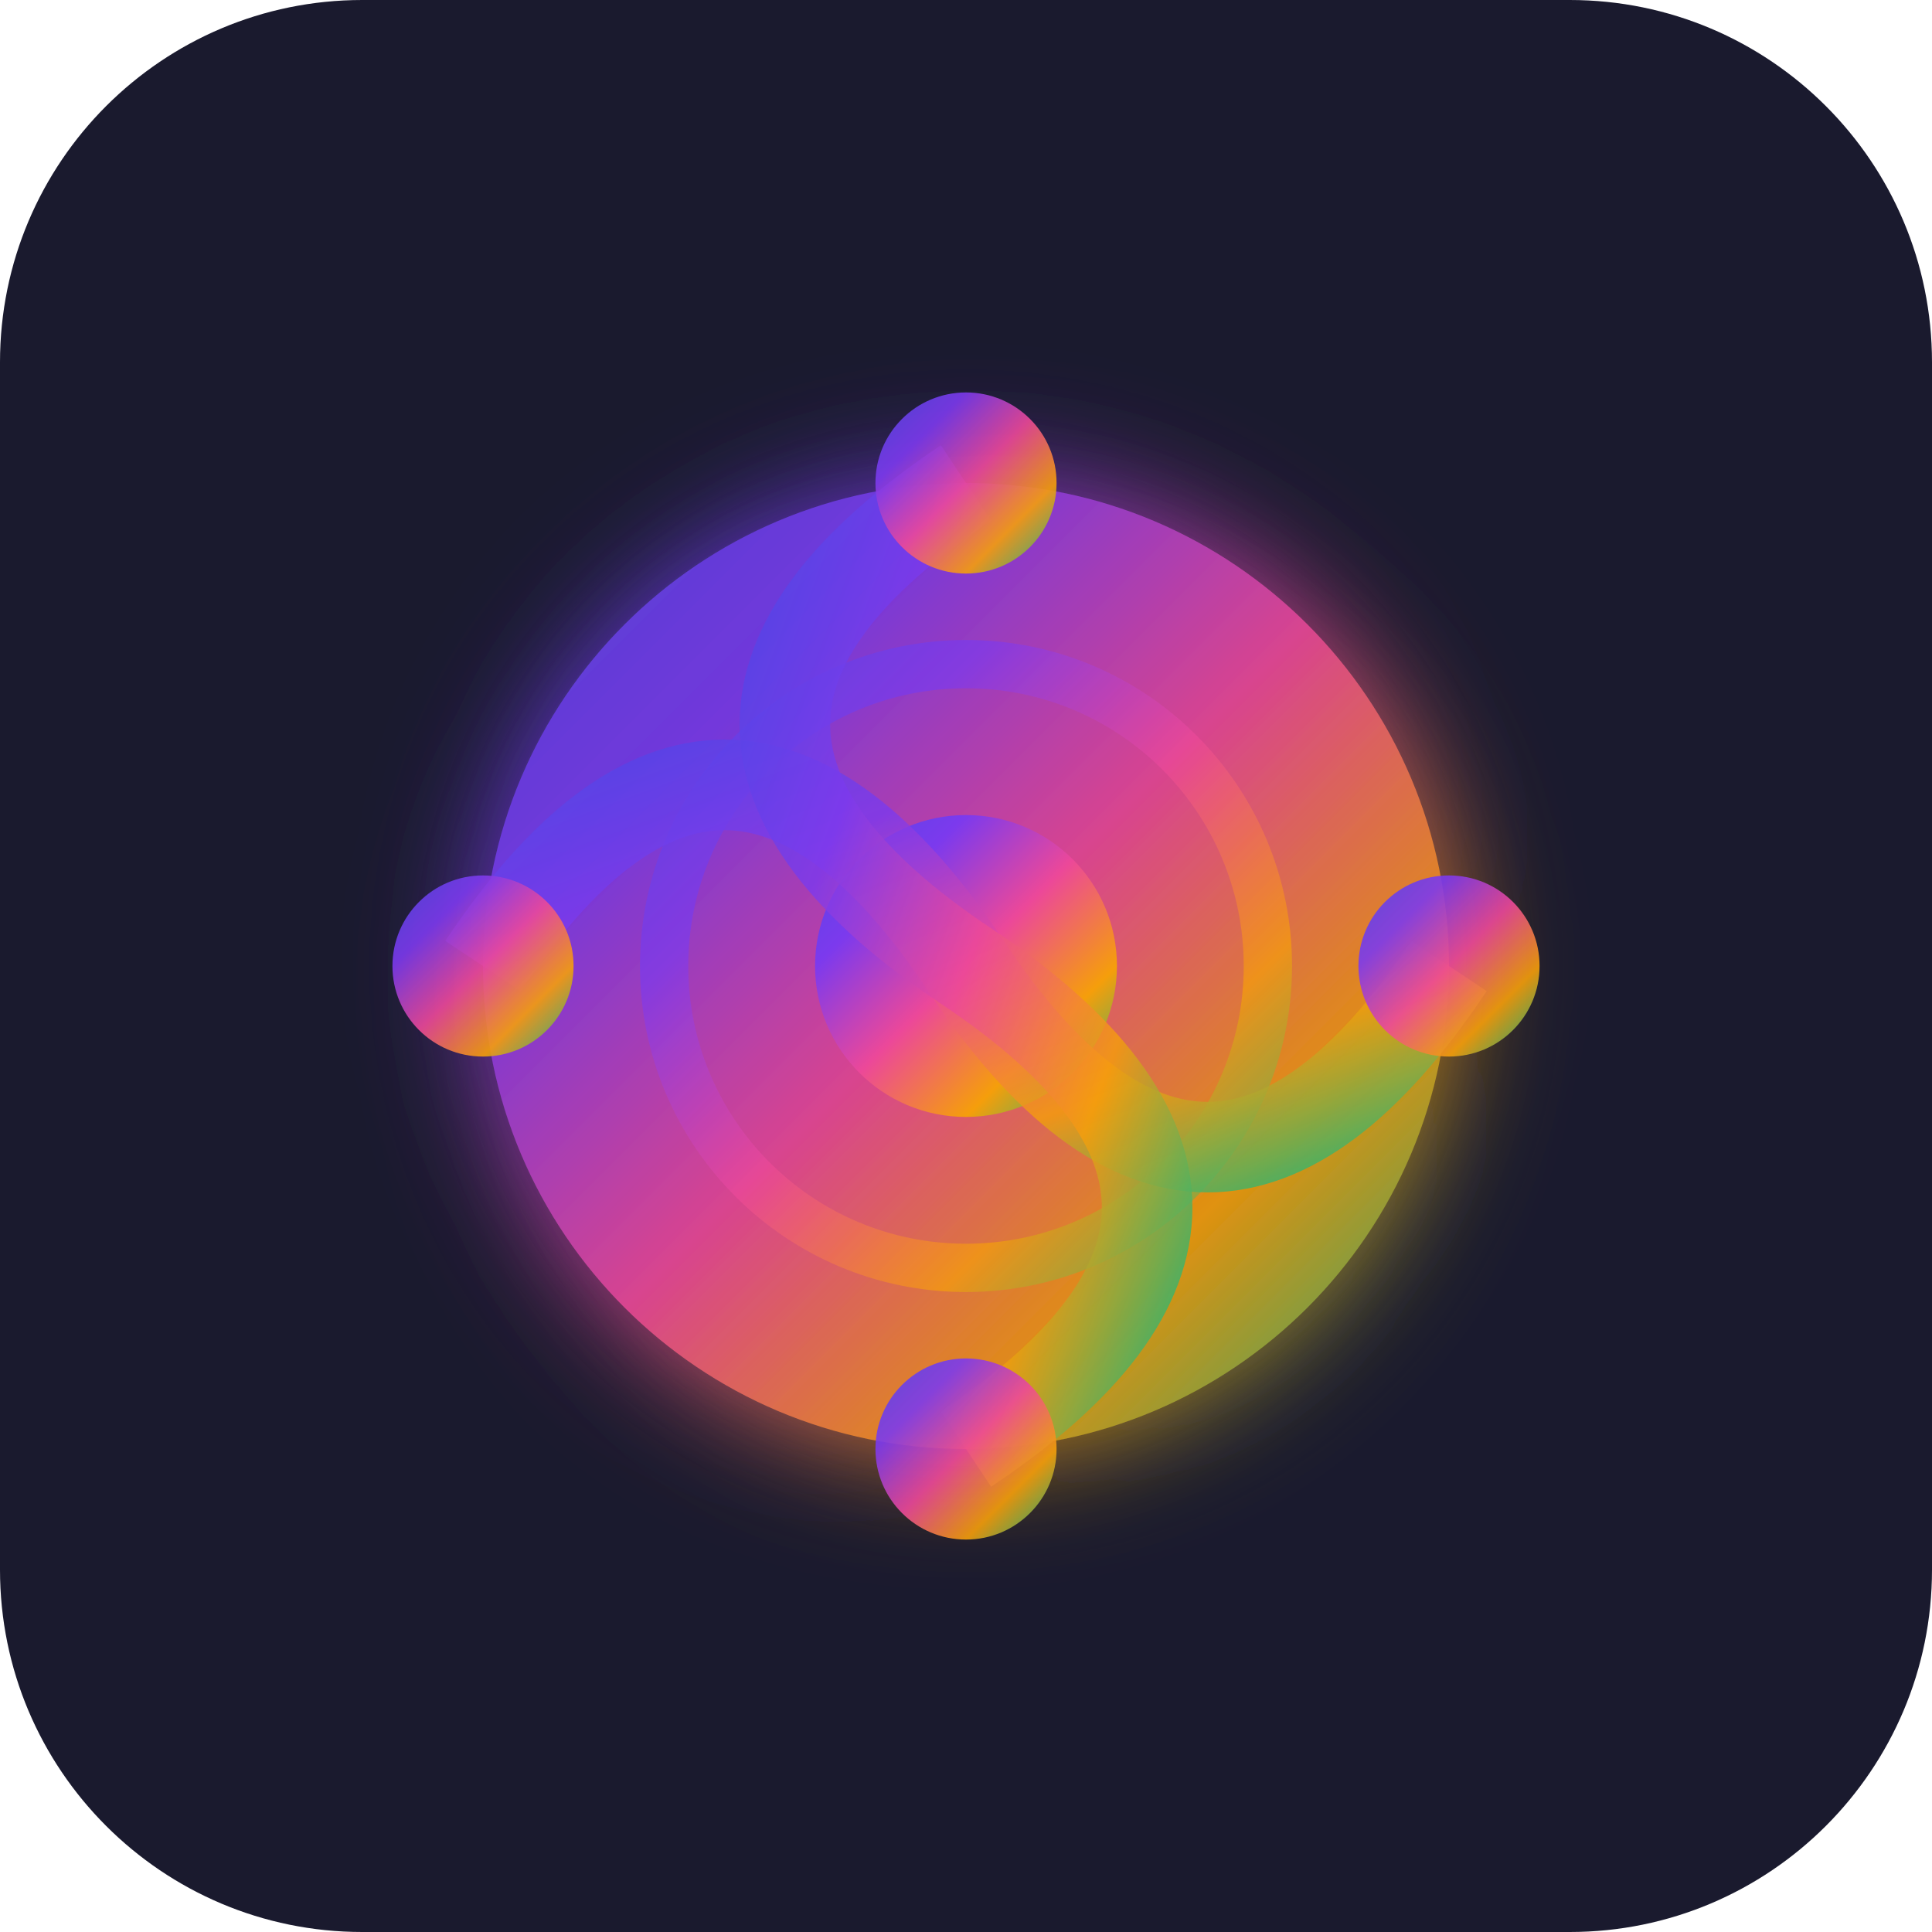
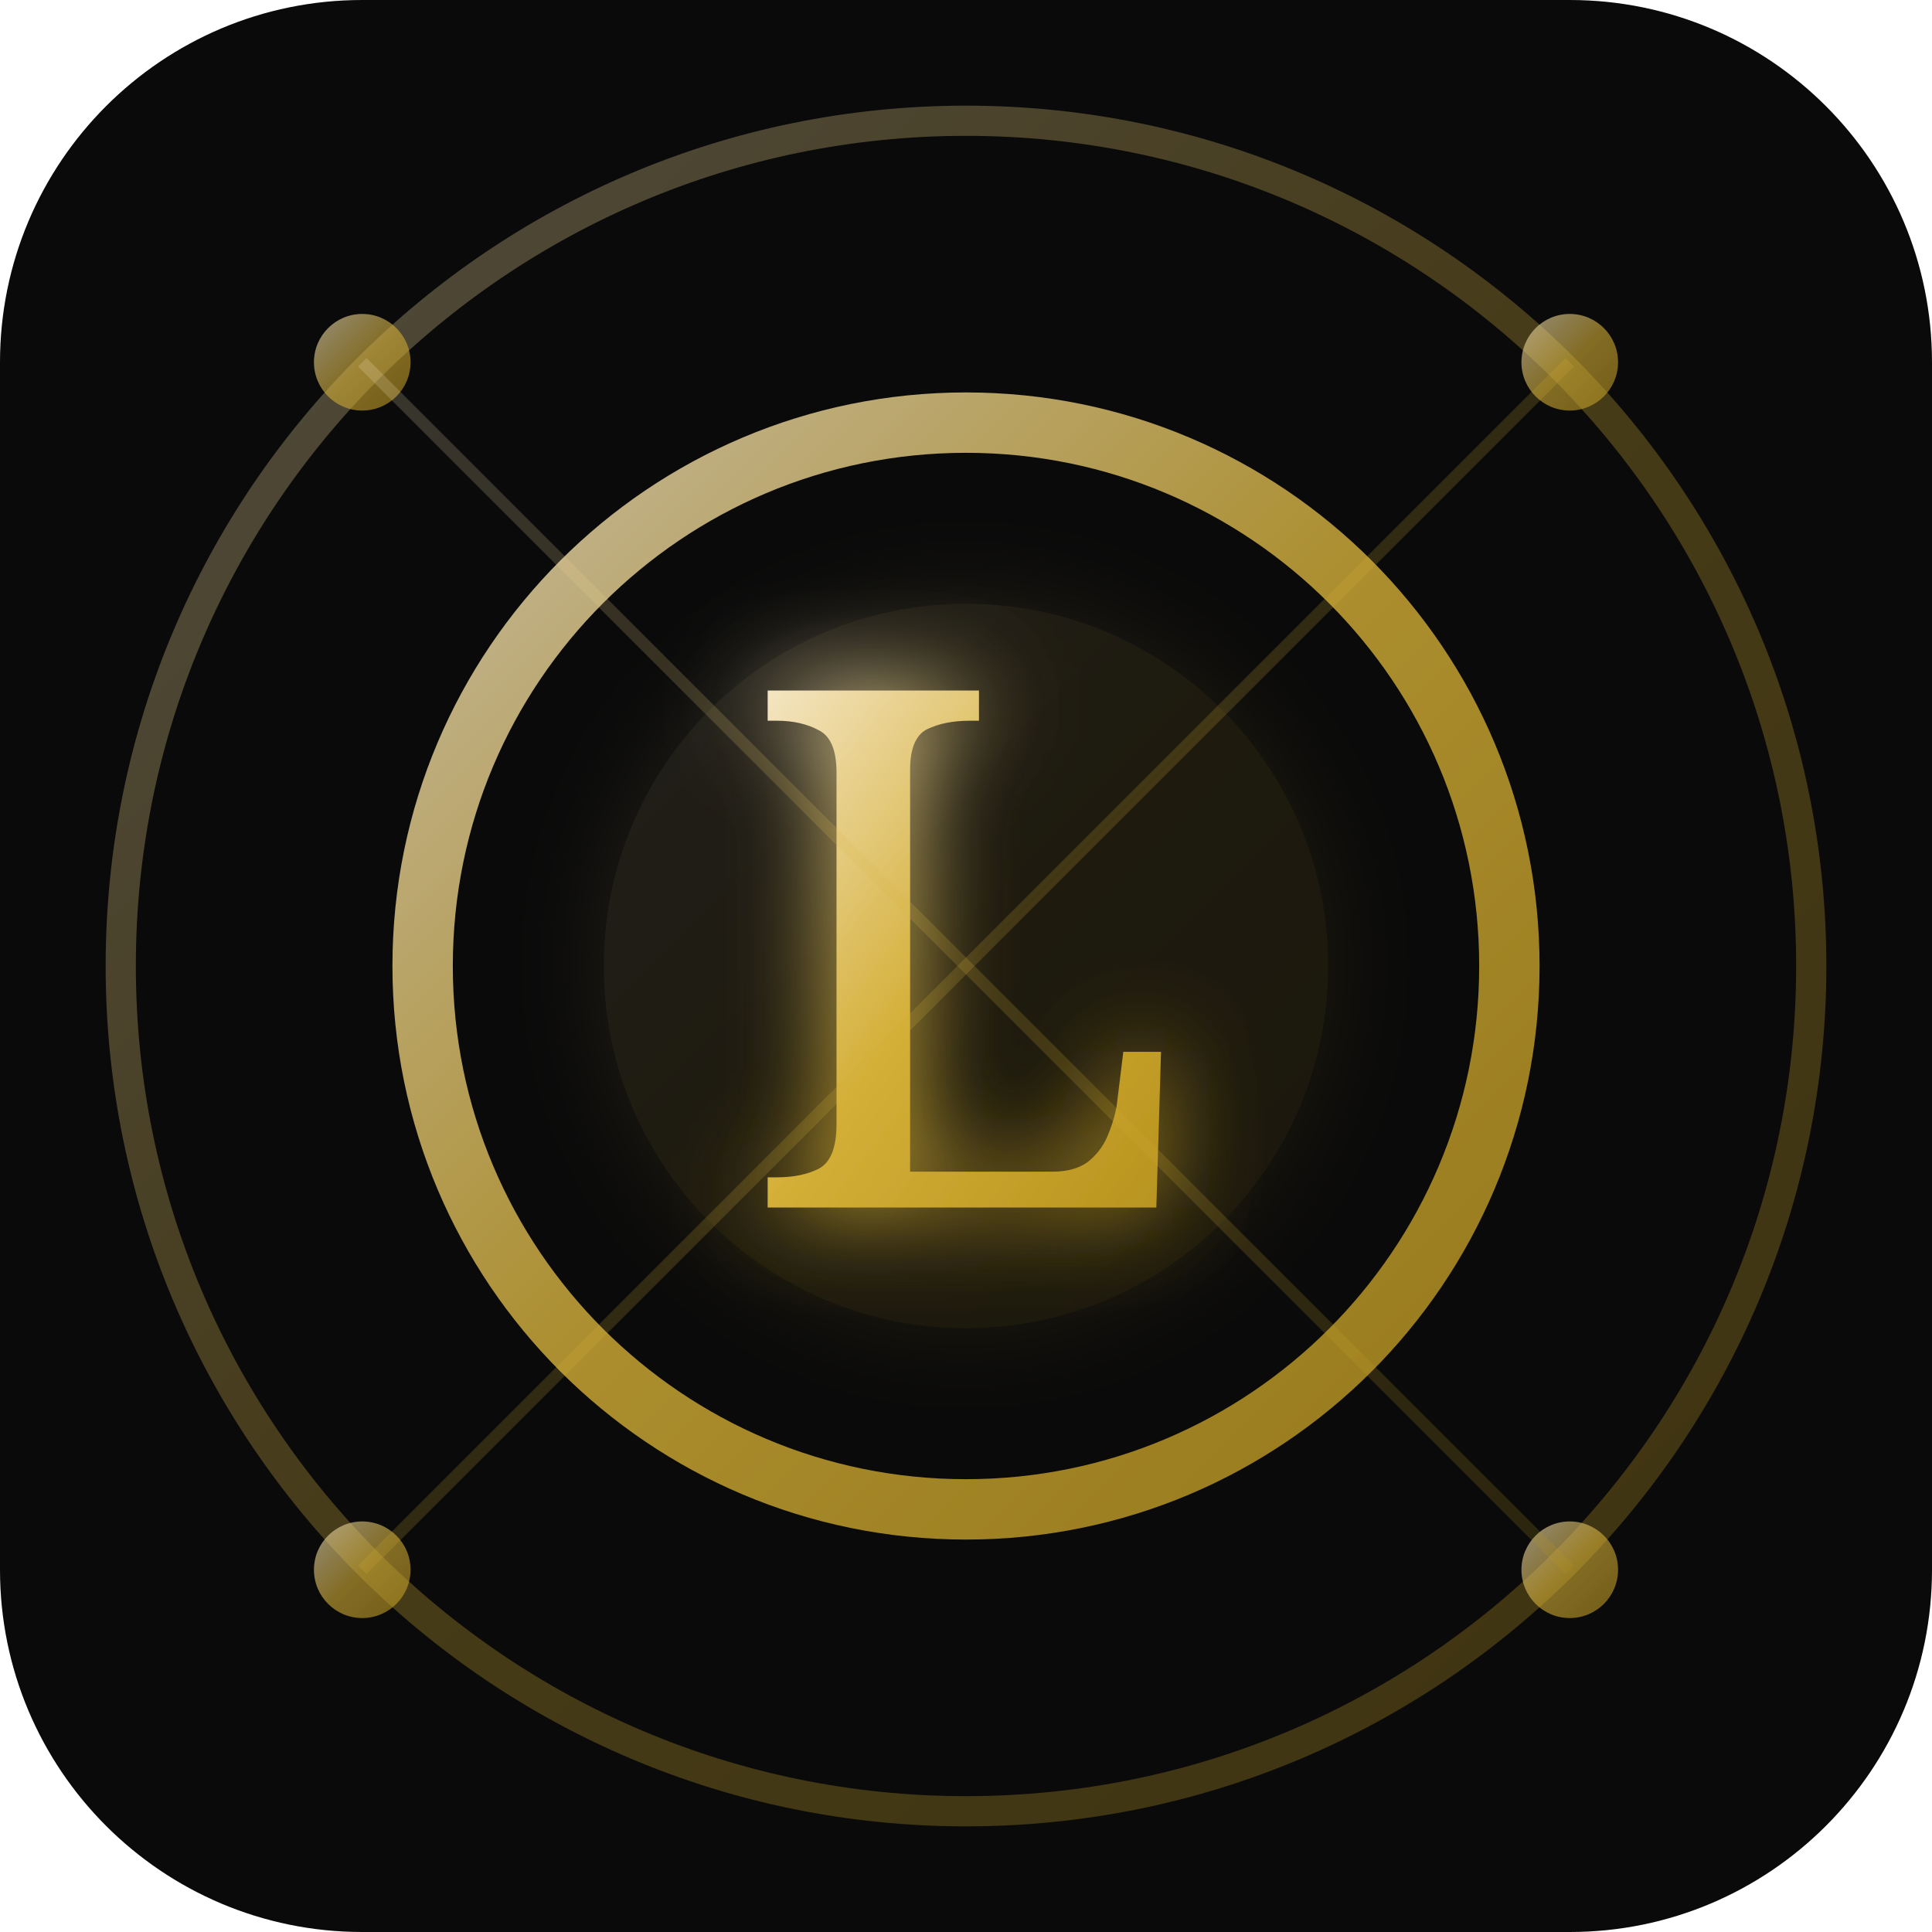
<svg xmlns="http://www.w3.org/2000/svg" width="32" height="32" viewBox="0 0 32 32">
  <defs>
-     <linearGradient id="faviconGradient" x1="0%" y1="0%" x2="100%" y2="100%">
-       <stop offset="0%" style="stop-color:#4F46E5;stop-opacity:1" />
-       <stop offset="25%" style="stop-color:#7C3AED;stop-opacity:1" />
-       <stop offset="50%" style="stop-color:#EC4899;stop-opacity:1" />
-       <stop offset="75%" style="stop-color:#F59E0B;stop-opacity:1" />
-       <stop offset="100%" style="stop-color:#10B981;stop-opacity:1" />
+     <linearGradient id="goldGradient" x1="0%" y1="0%" x2="100%" y2="100%">
+       <stop offset="0%" style="stop-color:#F4E5C2;stop-opacity:1" />
+       <stop offset="50%" style="stop-color:#D4AF37;stop-opacity:1" />
+       <stop offset="100%" style="stop-color:#B8941F;stop-opacity:1" />
    </linearGradient>
-     <filter id="faviconGlow" x="-50%" y="-50%" width="200%" height="200%">
-       <feGaussianBlur stdDeviation="1" result="coloredBlur" />
+     <filter id="luxuryGlow" x="-50%" y="-50%" width="200%" height="200%">
+       <feGaussianBlur stdDeviation="0.8" result="coloredBlur" />
      <feMerge>
        <feMergeNode in="coloredBlur" />
        <feMergeNode in="SourceGraphic" />
      </feMerge>
    </filter>
  </defs>
-   <rect width="32" height="32" rx="6" fill="#1a1a2e" />
-   <circle cx="16" cy="16" r="8" fill="url(#faviconGradient)" filter="url(#faviconGlow)" opacity="0.9" />
-   <circle cx="16" cy="16" r="5" fill="none" stroke="url(#faviconGradient)" stroke-width="0.8" opacity="0.7" />
-   <circle cx="16" cy="16" r="2.5" fill="url(#faviconGradient)" opacity="1" />
-   <path d="M 8 16 Q 12 10, 16 16 Q 20 22, 24 16" stroke="url(#faviconGradient)" stroke-width="1.5" fill="none" opacity="0.8" />
-   <path d="M 16 8 Q 10 12, 16 16 Q 22 20, 16 24" stroke="url(#faviconGradient)" stroke-width="1.5" fill="none" opacity="0.8" />
-   <circle cx="8" cy="16" r="1.5" fill="url(#faviconGradient)" opacity="0.9" />
-   <circle cx="24" cy="16" r="1.5" fill="url(#faviconGradient)" opacity="0.9" />
-   <circle cx="16" cy="8" r="1.5" fill="url(#faviconGradient)" opacity="0.9" />
-   <circle cx="16" cy="24" r="1.5" fill="url(#faviconGradient)" opacity="0.9" />
-   <line x1="8" y1="16" x2="24" y2="16" stroke="url(#faviconGradient)" stroke-width="0.3" opacity="0.4" />
-   <line x1="16" y1="8" x2="16" y2="24" stroke="url(#faviconGradient)" stroke-width="0.3" opacity="0.4" />
+   <rect width="32" height="32" rx="6" fill="#0A0A0A" />
+   <circle cx="16" cy="16" r="14" fill="none" stroke="url(#goldGradient)" stroke-width="0.5" opacity="0.3" />
+   <circle cx="16" cy="16" r="9" fill="none" stroke="url(#goldGradient)" stroke-width="1" opacity="0.8" />
+   <circle cx="16" cy="16" r="6" fill="url(#goldGradient)" opacity="0.1" filter="url(#luxuryGlow)" />
+   <text x="16" y="20" font-family="serif" font-size="12" font-weight="300" text-anchor="middle" fill="url(#goldGradient)" filter="url(#luxuryGlow)">L</text>
+   <circle cx="6" cy="6" r="0.8" fill="url(#goldGradient)" opacity="0.6" />
+   <circle cx="26" cy="6" r="0.8" fill="url(#goldGradient)" opacity="0.6" />
+   <circle cx="6" cy="26" r="0.8" fill="url(#goldGradient)" opacity="0.6" />
+   <circle cx="26" cy="26" r="0.8" fill="url(#goldGradient)" opacity="0.6" />
+   <line x1="6" y1="6" x2="26" y2="26" stroke="url(#goldGradient)" stroke-width="0.2" opacity="0.2" />
+   <line x1="26" y1="6" x2="6" y2="26" stroke="url(#goldGradient)" stroke-width="0.2" opacity="0.2" />
</svg>
